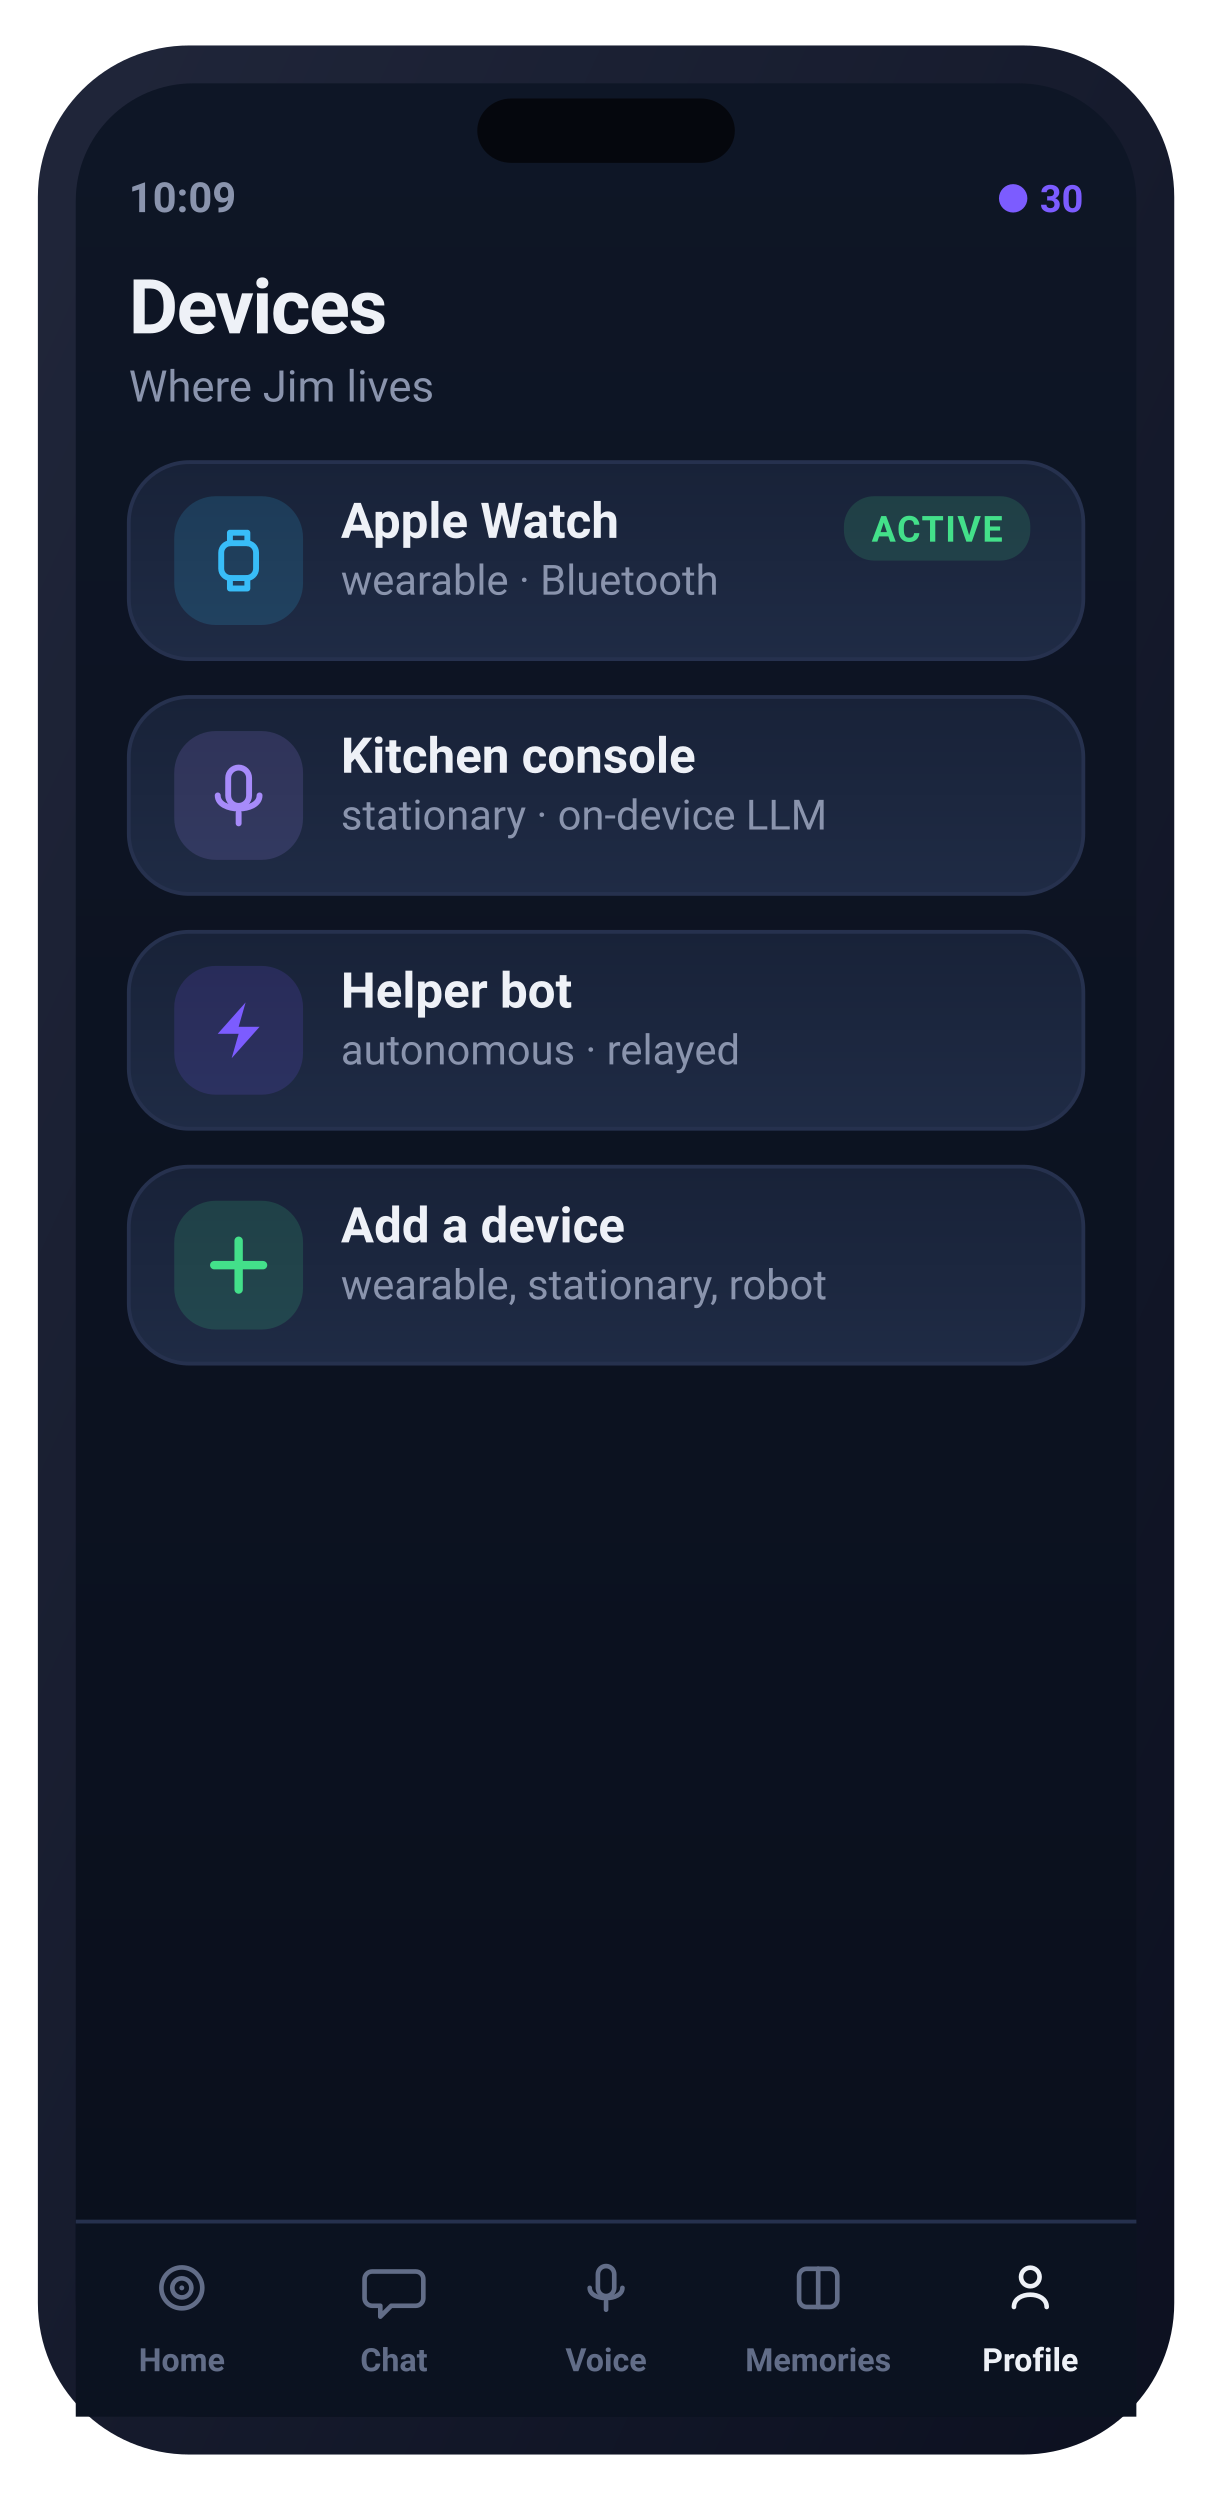
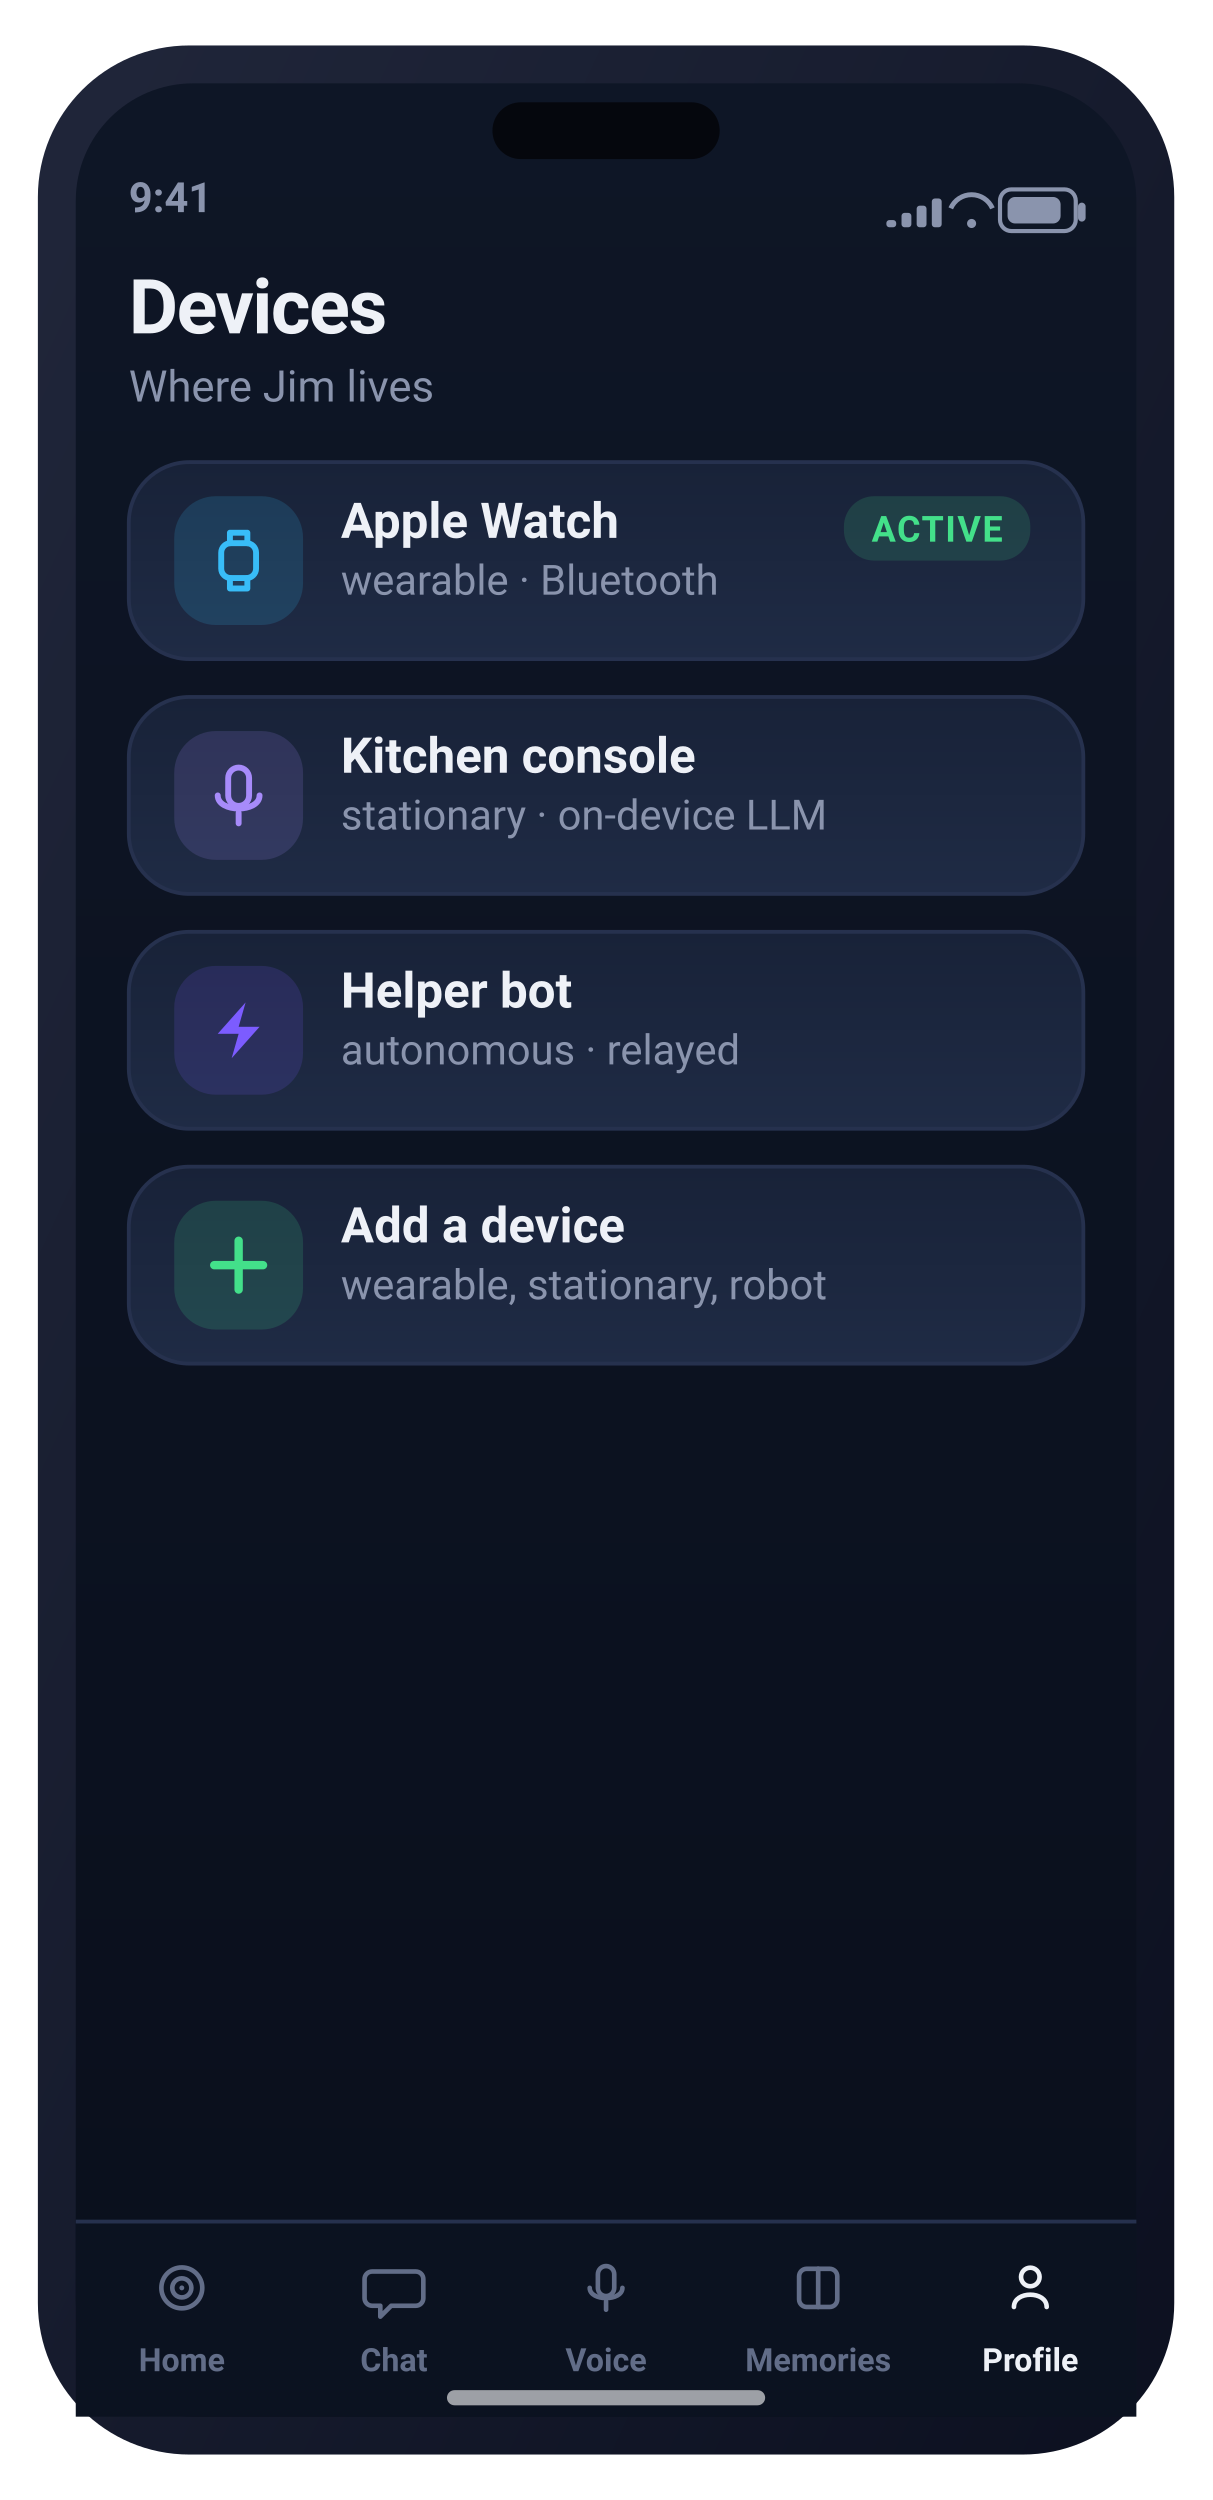
<svg xmlns="http://www.w3.org/2000/svg" width="320" height="660" viewBox="0 0 320 660" role="img" aria-label="Devices screen">
  <defs>
    <linearGradient id="gScr" x1="0" y1="0" x2="0" y2="1">
      <stop offset="0" stop-color="#0e1626" />
      <stop offset="1" stop-color="#0a0f1c" />
    </linearGradient>
    <linearGradient id="gFrame" x1="0" y1="0" x2="1" y2="1">
      <stop offset="0" stop-color="#20263a" />
      <stop offset="1" stop-color="#0c1020" />
    </linearGradient>
    <linearGradient id="gCard" x1="0" y1="0" x2="0" y2="1">
      <stop offset="0" stop-color="#182238" />
      <stop offset="1" stop-color="#1f2b45" />
    </linearGradient>
    <linearGradient id="gBrand" x1="0" y1="0" x2="1" y2="0">
      <stop offset="0" stop-color="#7c5cff" />
      <stop offset="1" stop-color="#3aa0ff" />
    </linearGradient>
    <linearGradient id="gEmer" x1="0" y1="0" x2="0" y2="1">
      <stop offset="0" stop-color="#ff5b52" />
      <stop offset="1" stop-color="#ff3b30" />
    </linearGradient>
    <linearGradient id="mV" x1="0" y1="0" x2="1" y2="0">
      <stop offset="0" stop-color="#7c5cff" />
      <stop offset="1" stop-color="#3aa0ff" />
    </linearGradient>
    <linearGradient id="mO" x1="0" y1="0" x2="1" y2="0">
      <stop offset="0" stop-color="#f7b731" />
      <stop offset="1" stop-color="#ff7a45" />
    </linearGradient>
    <linearGradient id="mG" x1="0" y1="0" x2="1" y2="0">
      <stop offset="0" stop-color="#2fd27a" />
      <stop offset="1" stop-color="#43e08a" />
    </linearGradient>
    <radialGradient id="orb" cx="34%" cy="30%" r="75%">
      <stop offset="0" stop-color="#c3b0ff" />
      <stop offset="42%" stop-color="#7c5cff" />
      <stop offset="80%" stop-color="#2f6cf0" />
      <stop offset="100%" stop-color="#14204a" />
    </radialGradient>
  </defs>
  <rect x="10.0" y="12.0" width="300.0" height="636.0" rx="40" fill="url(#gFrame)" />
  <rect x="20.0" y="22.0" width="280.0" height="616.0" rx="31" fill="url(#gScr)" />
-   <rect x="126.0" y="26.0" width="68.0" height="17.0" rx="9" fill="#05070d" />
-   <text x="34.0" y="56.0" font-family="-apple-system,BlinkMacSystemFont,'SF Pro Text','Segoe UI',Roboto,system-ui,sans-serif" font-size="11" font-weight="600" fill="#8a94ad" text-anchor="start">10:09</text>
-   <text x="286.0" y="56.0" font-family="-apple-system,BlinkMacSystemFont,'SF Pro Text','Segoe UI',Roboto,system-ui,sans-serif" font-size="10" font-weight="700" fill="#7c5cff" text-anchor="end">● 30</text>
+   <rect x="130.0" y="27.0" width="60.0" height="15.0" rx="7.5" fill="#05070d" />
+   <text x="34.0" y="56.0" font-family="-apple-system,BlinkMacSystemFont,'SF Pro Text','Segoe UI',Roboto,system-ui,sans-serif" font-size="11" font-weight="600" fill="#8a94ad" text-anchor="start">9:41</text>
+   <rect x="264.0" y="50.0" width="20.0" height="11.0" rx="3" fill="none" stroke="#8a94ad" stroke-width="1.1" />
+   <rect x="266.0" y="52.0" width="14.0" height="7.0" rx="2" fill="#8a94ad" />
+   <rect x="284.6" y="53.5" width="2.0" height="5.0" rx="1" fill="#8a94ad" />
+   <path d="M251 55 a6 6 0 0 1 11 0" fill="none" stroke="#8a94ad" stroke-width="1.3" />
+   <circle cx="256.5" cy="59" r="1.2" fill="#8a94ad" />
+   <rect x="234.0" y="58.1" width="2.6" height="1.9" rx="0.8" fill="#8a94ad" />
+   <rect x="238.0" y="56.2" width="2.6" height="3.8" rx="0.8" fill="#8a94ad" />
+   <rect x="242.0" y="54.3" width="2.6" height="5.7" rx="0.8" fill="#8a94ad" />
+   <rect x="246.0" y="52.4" width="2.6" height="7.6" rx="0.8" fill="#8a94ad" />
  <text x="34.0" y="88.0" font-family="-apple-system,BlinkMacSystemFont,'SF Pro Text','Segoe UI',Roboto,system-ui,sans-serif" font-size="20" font-weight="700" fill="#eef1f7" text-anchor="start" letter-spacing="-0.4">Devices</text>
  <text x="34.0" y="106.0" font-family="-apple-system,BlinkMacSystemFont,'SF Pro Text','Segoe UI',Roboto,system-ui,sans-serif" font-size="11.5" font-weight="400" fill="#8a94ad" text-anchor="start">Where Jim lives</text>
  <rect x="34.0" y="122.0" width="252.0" height="52.0" rx="16" fill="url(#gCard)" stroke="#26314e" stroke-width="1" />
  <rect x="46.0" y="131.0" width="34.0" height="34.0" rx="11" fill="rgba(56,189,248,0.16)" />
  <rect x="58.4" y="143.4" width="9.2" height="9.2" rx="2.5" fill="none" stroke="#38bdf8" stroke-width="1.56" stroke-linecap="round" stroke-linejoin="round" />
  <path d="M60.7 143.4 v-2.76 h4.6 v2.76 M60.7 152.6 v2.76 h4.6 v-2.76" fill="none" stroke="#38bdf8" stroke-width="1.56" stroke-linecap="round" stroke-linejoin="round" />
  <text x="90.0" y="142.0" font-family="-apple-system,BlinkMacSystemFont,'SF Pro Text','Segoe UI',Roboto,system-ui,sans-serif" font-size="13" font-weight="600" fill="#eef1f7" text-anchor="start">Apple Watch</text>
  <text x="90.0" y="157.0" font-family="-apple-system,BlinkMacSystemFont,'SF Pro Text','Segoe UI',Roboto,system-ui,sans-serif" font-size="11" font-weight="400" fill="#8a94ad" text-anchor="start">wearable · Bluetooth</text>
  <rect x="222.8" y="131.0" width="49.2" height="17.0" rx="8" fill="rgba(67,224,138,0.15)" />
  <text x="247.4" y="143.0" font-family="-apple-system,BlinkMacSystemFont,'SF Pro Text','Segoe UI',Roboto,system-ui,sans-serif" font-size="9.5" font-weight="700" fill="#43e08a" text-anchor="middle" letter-spacing="0.4">ACTIVE</text>
  <rect x="34.0" y="184.0" width="252.0" height="52.0" rx="16" fill="url(#gCard)" stroke="#26314e" stroke-width="1" />
  <rect x="46.0" y="193.0" width="34.0" height="34.0" rx="11" fill="rgba(167,139,250,0.16)" />
  <rect x="60.24" y="202.64" width="5.52" height="10.12" rx="2.76" fill="none" stroke="#a78bfa" stroke-width="1.56" stroke-linecap="round" stroke-linejoin="round" />
  <path d="M57.48 210.0 c0 4.6 11.04 4.6 11.04 0 M63 214.6 v2.76" fill="none" stroke="#a78bfa" stroke-width="1.56" stroke-linecap="round" stroke-linejoin="round" />
  <text x="90.0" y="204.0" font-family="-apple-system,BlinkMacSystemFont,'SF Pro Text','Segoe UI',Roboto,system-ui,sans-serif" font-size="13" font-weight="600" fill="#eef1f7" text-anchor="start">Kitchen console</text>
  <text x="90.0" y="219.0" font-family="-apple-system,BlinkMacSystemFont,'SF Pro Text','Segoe UI',Roboto,system-ui,sans-serif" font-size="11" font-weight="400" fill="#8a94ad" text-anchor="start">stationary · on-device LLM</text>
  <rect x="34.0" y="246.0" width="252.0" height="52.0" rx="16" fill="url(#gCard)" stroke="#26314e" stroke-width="1" />
  <rect x="46.0" y="255.0" width="34.0" height="34.0" rx="11" fill="rgba(124,92,255,0.16)" />
  <path d="M64.84 264.64 L57.48 272.92 L63 272.92 L61.16 279.36 L68.52 271.08 L63 271.08 Z" fill="#7c5cff" />
  <text x="90.0" y="266.0" font-family="-apple-system,BlinkMacSystemFont,'SF Pro Text','Segoe UI',Roboto,system-ui,sans-serif" font-size="13" font-weight="600" fill="#eef1f7" text-anchor="start">Helper bot</text>
  <text x="90.0" y="281.0" font-family="-apple-system,BlinkMacSystemFont,'SF Pro Text','Segoe UI',Roboto,system-ui,sans-serif" font-size="11" font-weight="400" fill="#8a94ad" text-anchor="start">autonomous · relayed</text>
  <rect x="34.0" y="308.0" width="252.0" height="52.0" rx="16" fill="url(#gCard)" stroke="#26314e" stroke-width="1" />
  <rect x="46.0" y="317.0" width="34.0" height="34.0" rx="11" fill="rgba(67,224,138,0.16)" />
  <path d="M63 327.56 v12.88 M56.56 334.0 h12.88" fill="none" stroke="#43e08a" stroke-width="2.21" stroke-linecap="round" />
  <text x="90.0" y="328.0" font-family="-apple-system,BlinkMacSystemFont,'SF Pro Text','Segoe UI',Roboto,system-ui,sans-serif" font-size="13" font-weight="600" fill="#eef1f7" text-anchor="start">Add a device</text>
  <text x="90.0" y="343.0" font-family="-apple-system,BlinkMacSystemFont,'SF Pro Text','Segoe UI',Roboto,system-ui,sans-serif" font-size="11" font-weight="400" fill="#8a94ad" text-anchor="start">wearable, stationary, robot</text>
  <rect x="20.0" y="586.0" width="280.0" height="52.0" rx="0" fill="#0b1220" />
  <rect x="20" y="586" width="280" height="1" fill="#26314e" />
  <circle cx="48.0" cy="604" r="5.4" fill="none" stroke="#626d88" stroke-width="1.22" stroke-linecap="round" stroke-linejoin="round" />
  <circle cx="48.0" cy="604" r="2.52" fill="none" stroke="#626d88" stroke-width="1.22" stroke-linecap="round" stroke-linejoin="round" />
  <circle cx="48.0" cy="604" r="0.648" fill="#626d88" />
  <text x="48.0" y="626.0" font-family="-apple-system,BlinkMacSystemFont,'SF Pro Text','Segoe UI',Roboto,system-ui,sans-serif" font-size="8.5" font-weight="600" fill="#626d88" text-anchor="middle">Home</text>
  <path d="M98.24 599.68 h11.52 a2 2 0 0 1 2 2 v5.04 a2 2 0 0 1 -2 2 h-6.48 l-2.88 2.88 v-2.88 h-2.16 a2 2 0 0 1 -2 -2 v-5.04 a2 2 0 0 1 2 -2 Z" fill="none" stroke="#626d88" stroke-width="1.22" stroke-linecap="round" stroke-linejoin="round" />
  <text x="104.0" y="626.0" font-family="-apple-system,BlinkMacSystemFont,'SF Pro Text','Segoe UI',Roboto,system-ui,sans-serif" font-size="8.5" font-weight="600" fill="#626d88" text-anchor="middle">Chat</text>
  <rect x="157.84" y="598.24" width="4.32" height="7.92" rx="2.16" fill="none" stroke="#626d88" stroke-width="1.22" stroke-linecap="round" stroke-linejoin="round" />
  <path d="M155.68 604 c0 3.6 8.64 3.6 8.64 0 M160.0 607.6 v2.16" fill="none" stroke="#626d88" stroke-width="1.22" stroke-linecap="round" stroke-linejoin="round" />
  <text x="160.0" y="626.0" font-family="-apple-system,BlinkMacSystemFont,'SF Pro Text','Segoe UI',Roboto,system-ui,sans-serif" font-size="8.5" font-weight="600" fill="#626d88" text-anchor="middle">Voice</text>
  <rect x="210.96" y="598.96" width="10.08" height="10.08" rx="2" fill="none" stroke="#626d88" stroke-width="1.22" stroke-linecap="round" stroke-linejoin="round" />
  <path d="M216.0 598.96 v10.08" fill="none" stroke="#626d88" stroke-width="1.22" stroke-linecap="round" stroke-linejoin="round" />
  <text x="216.0" y="626.0" font-family="-apple-system,BlinkMacSystemFont,'SF Pro Text','Segoe UI',Roboto,system-ui,sans-serif" font-size="8.5" font-weight="600" fill="#626d88" text-anchor="middle">Memories</text>
  <circle cx="272.0" cy="601.12" r="2.448" fill="none" stroke="#eef1f7" stroke-width="1.22" stroke-linecap="round" stroke-linejoin="round" />
  <path d="M267.68 609.04 c0 -4.32 8.64 -4.32 8.64 0" fill="none" stroke="#eef1f7" stroke-width="1.22" stroke-linecap="round" stroke-linejoin="round" />
  <text x="272.0" y="626.0" font-family="-apple-system,BlinkMacSystemFont,'SF Pro Text','Segoe UI',Roboto,system-ui,sans-serif" font-size="8.5" font-weight="600" fill="#eef1f7" text-anchor="middle">Profile</text>
+   <rect x="118.0" y="631.0" width="84.0" height="4.0" rx="2" fill="rgba(255,255,255,0.6)" />
</svg>
